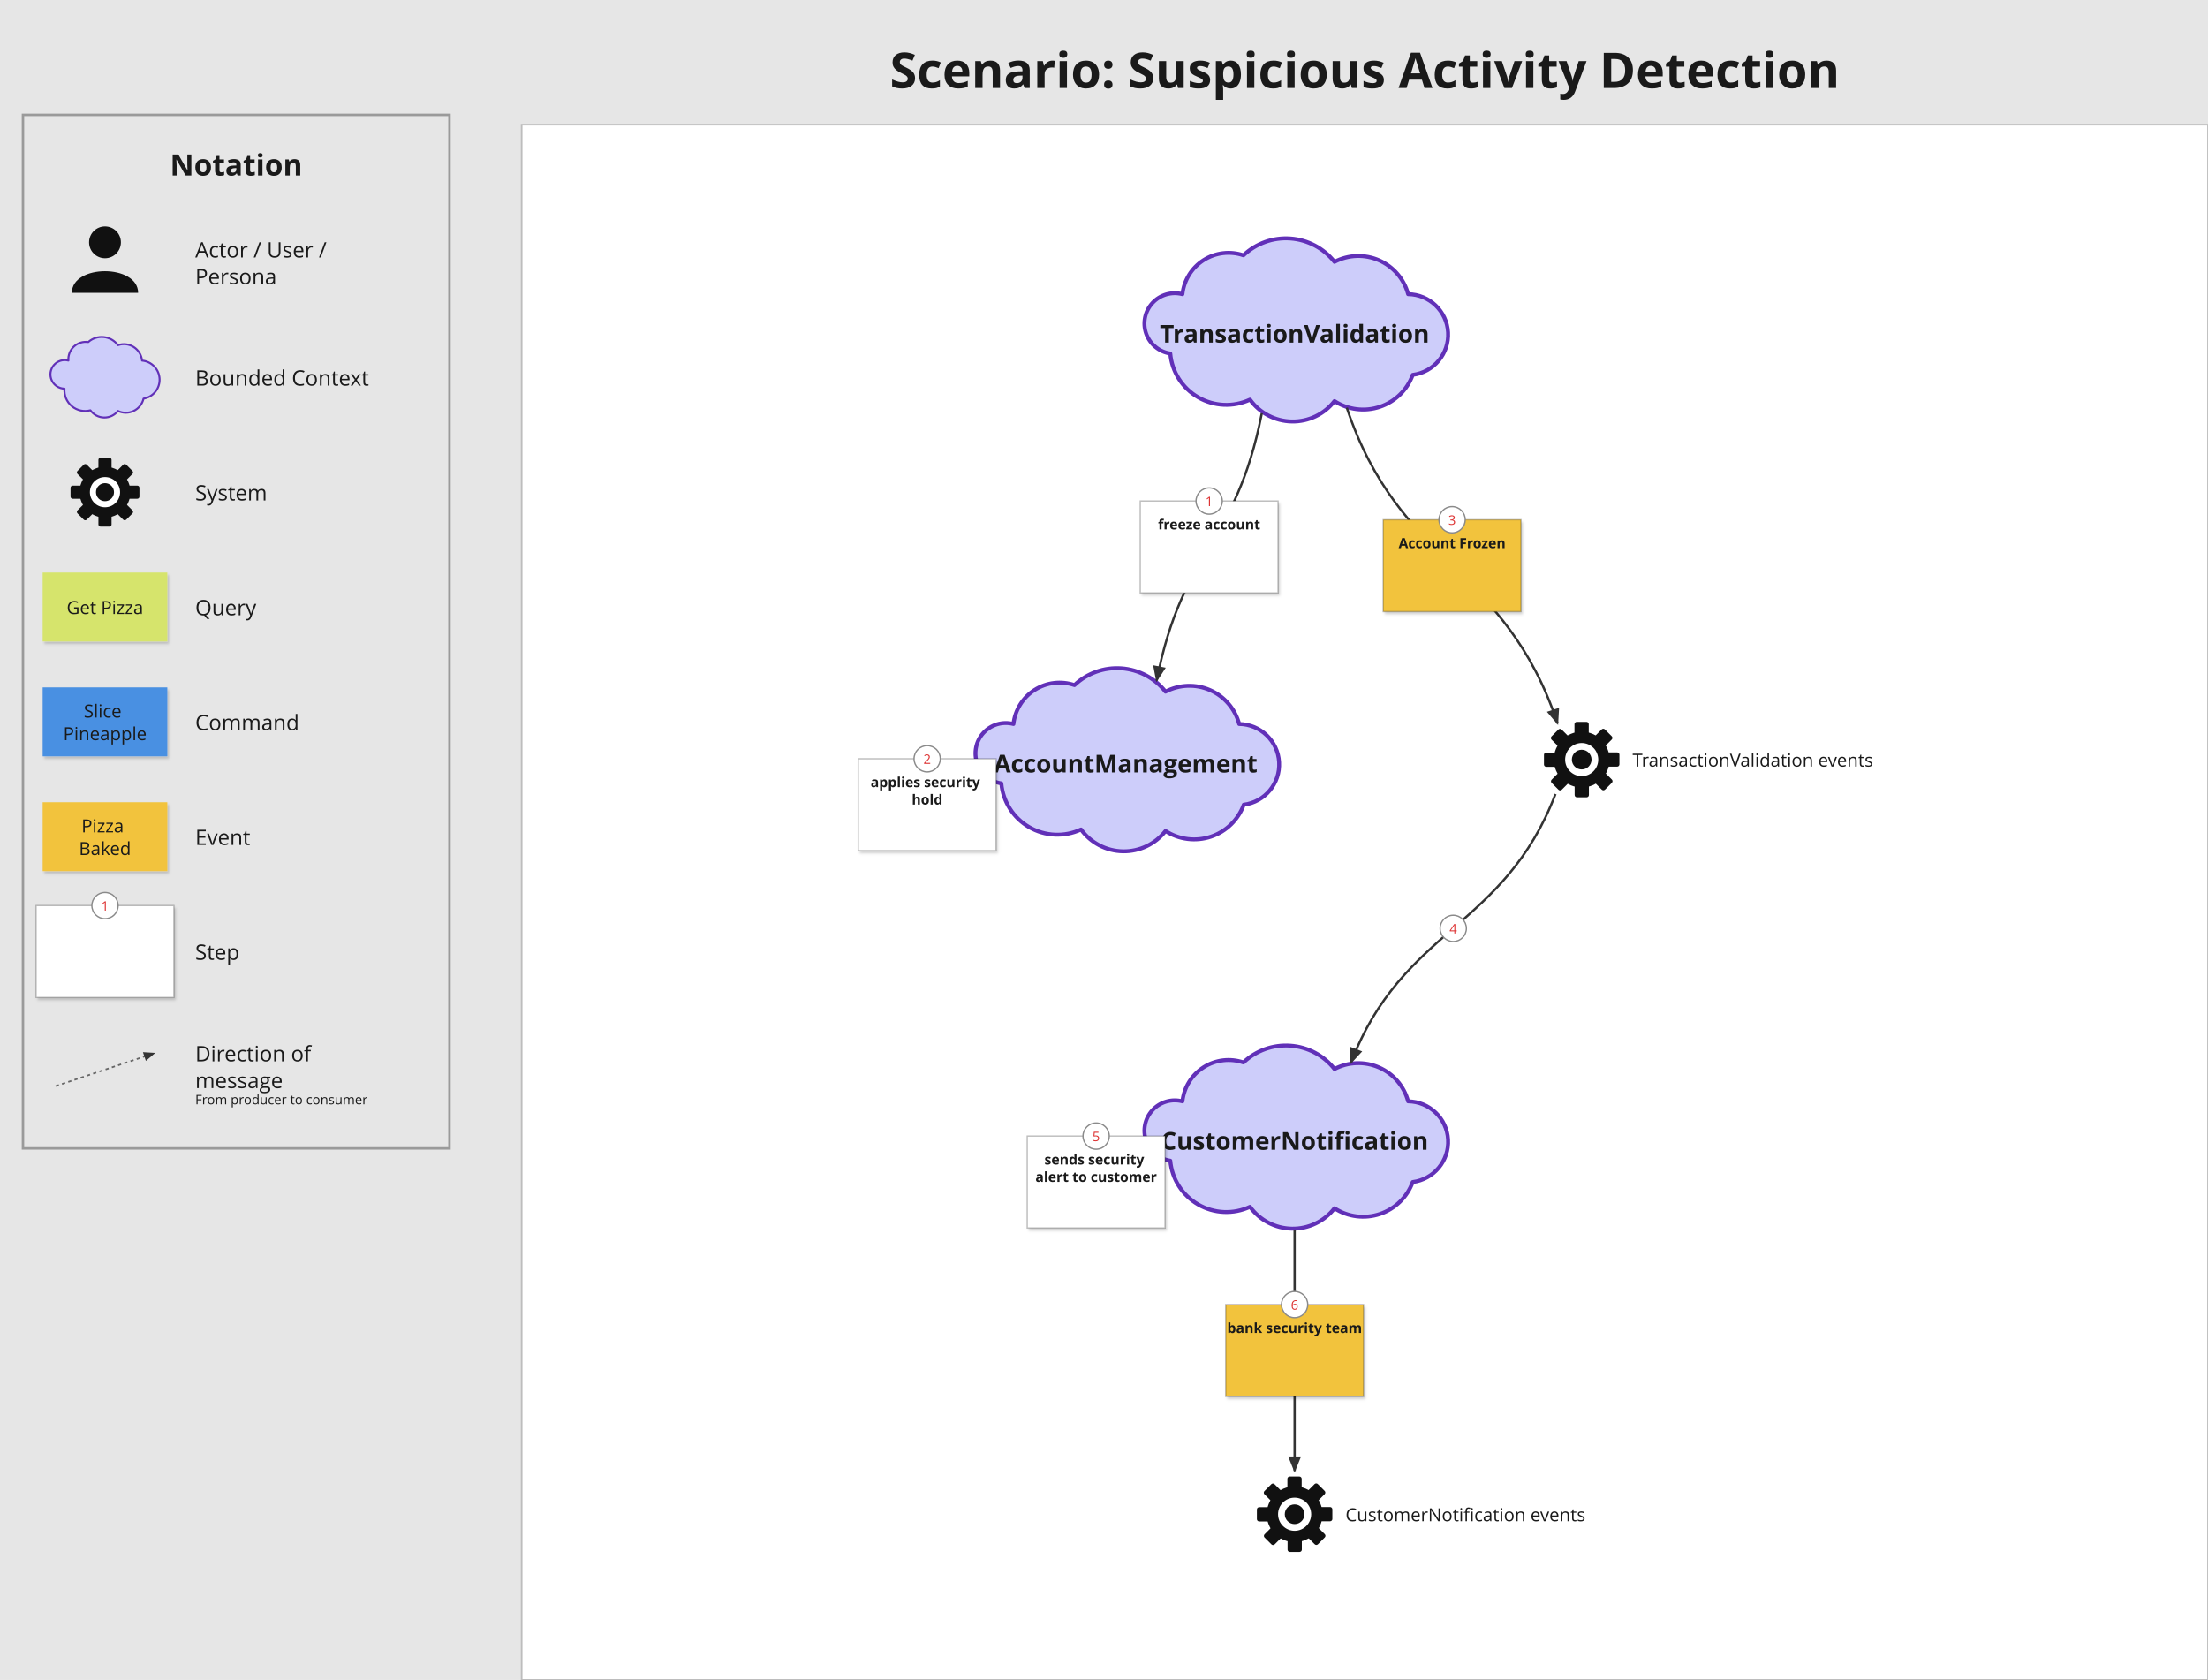
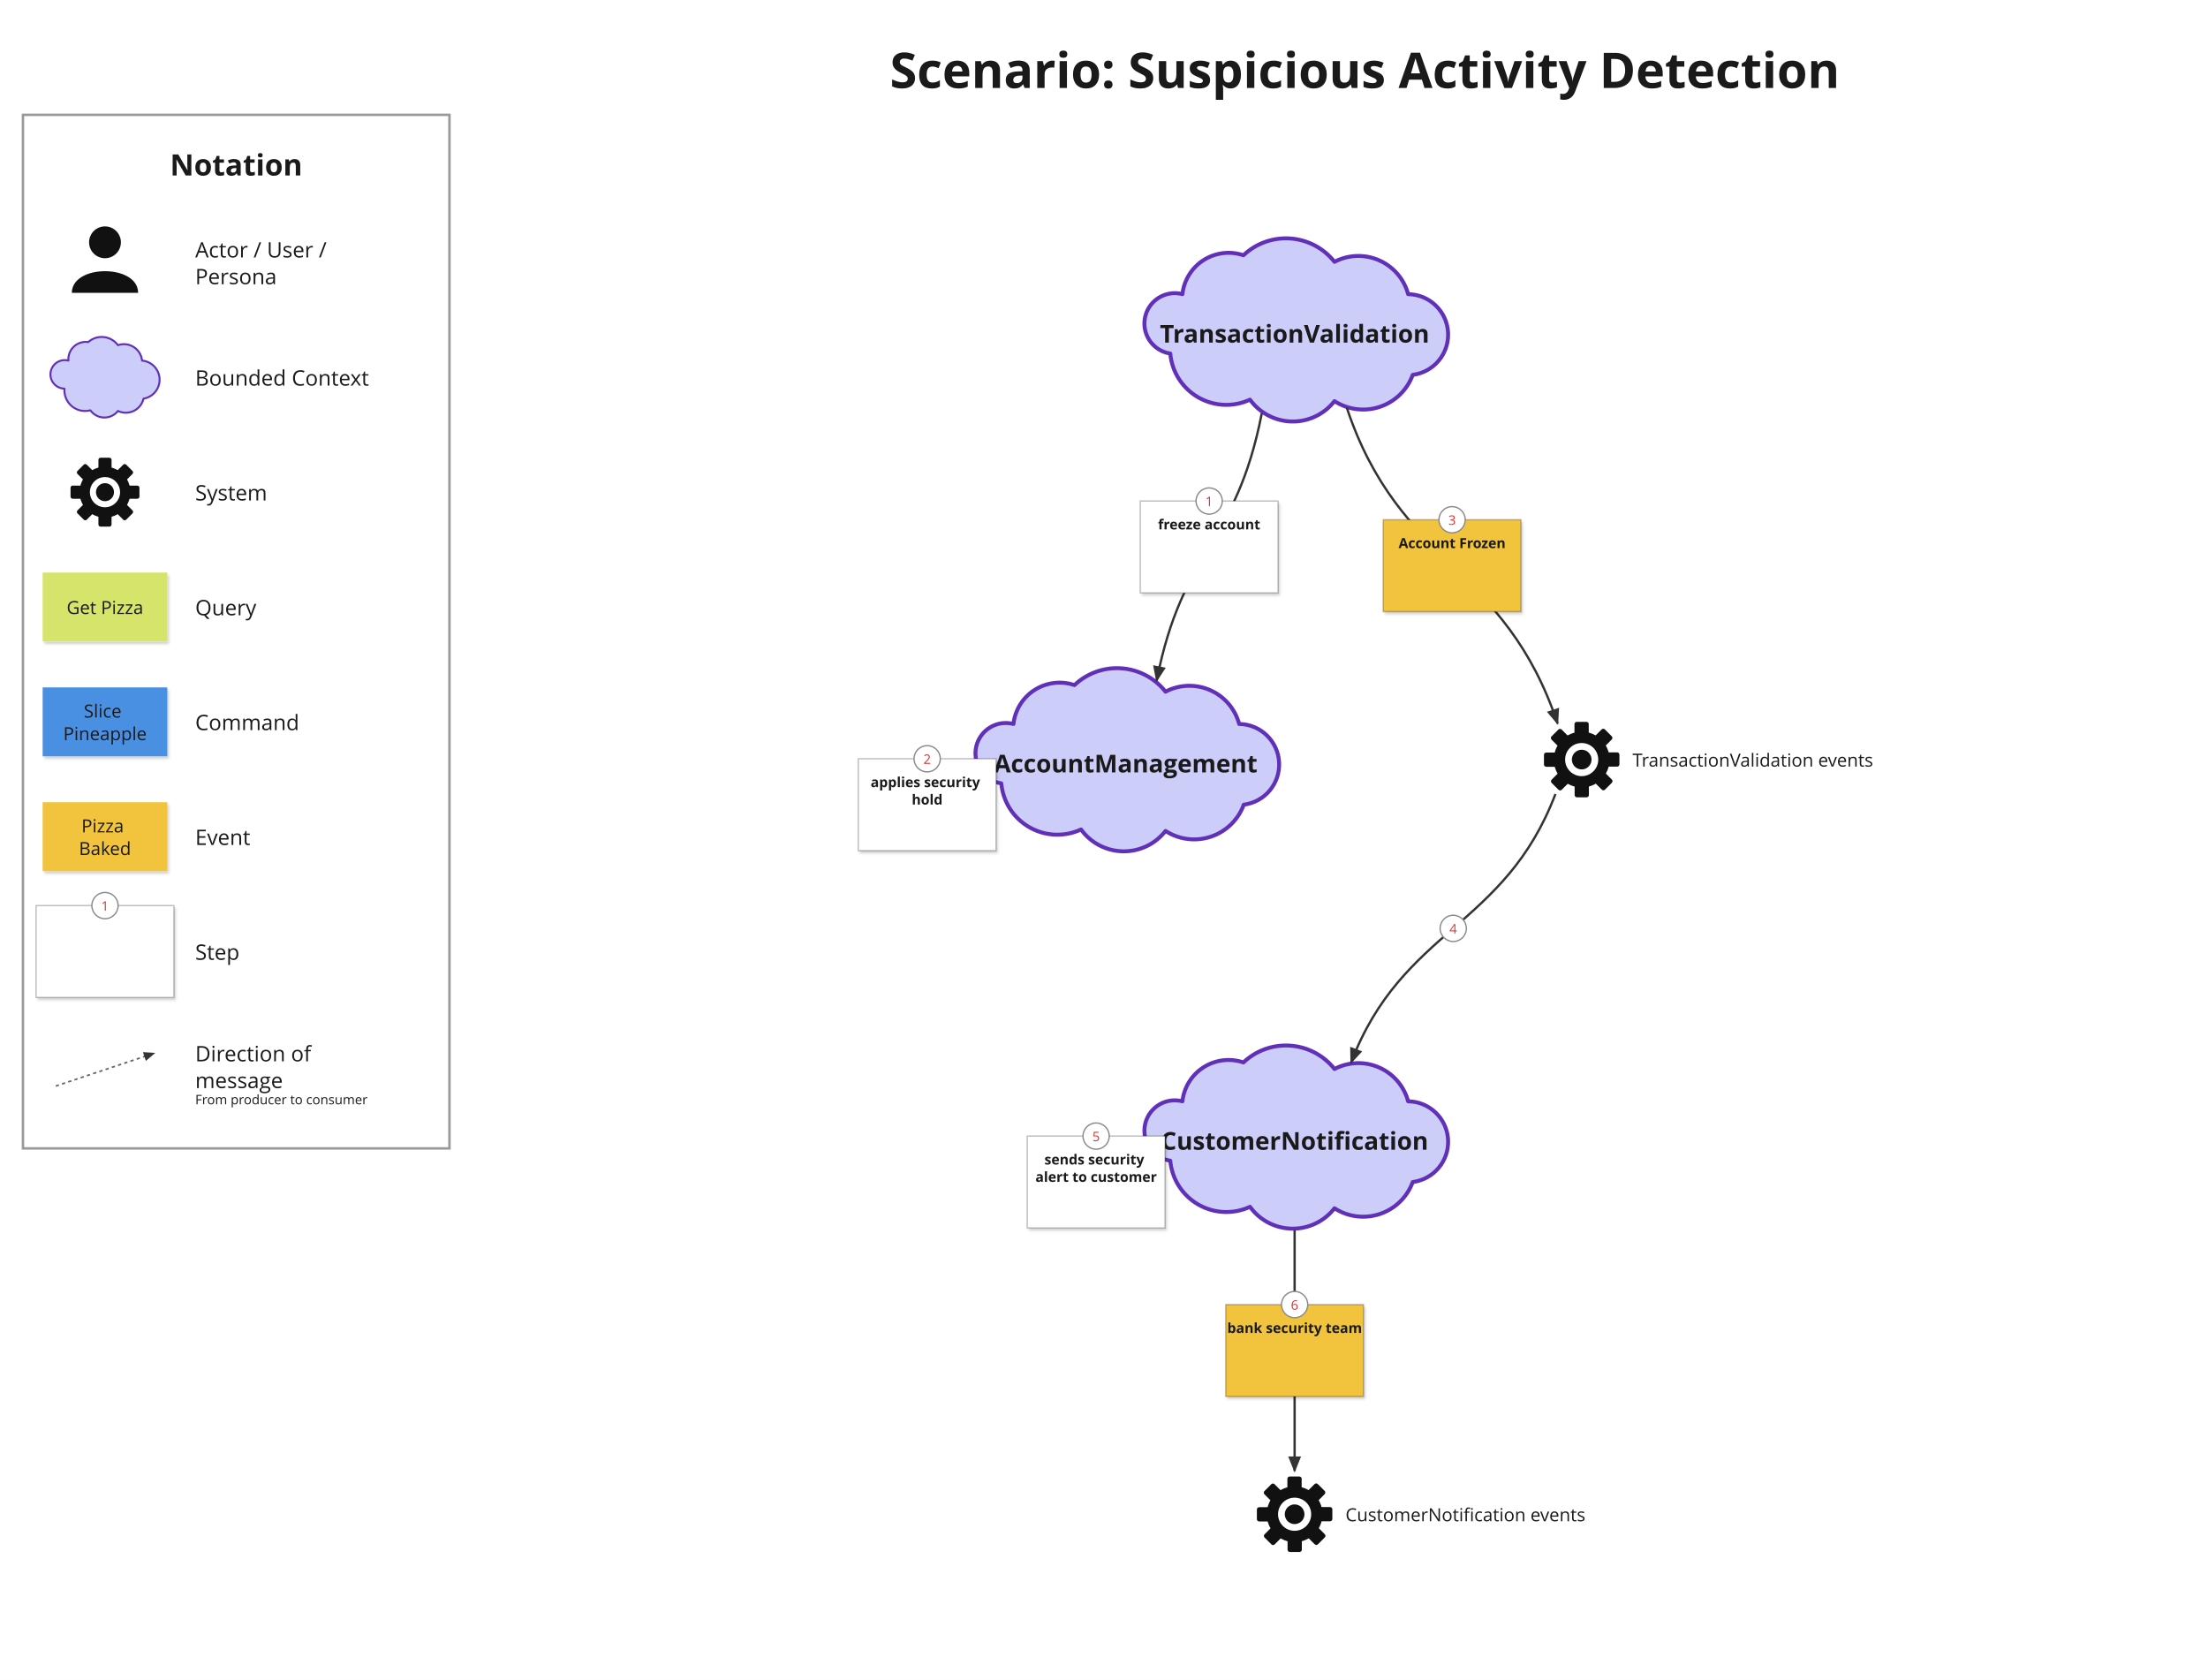
<svg xmlns="http://www.w3.org/2000/svg" width="1346" height="1024" viewBox="0 0 1346 1024" font-family="'Open Sans', Arial, Helvetica, sans-serif">
  <defs>
    <filter id="shadow" x="-20%" y="-20%" width="150%" height="160%">
      <feDropShadow dx="1" dy="1.5" stdDeviation="1" flood-opacity="0.18" />
    </filter>
    <marker id="arrow" viewBox="0 0 10 10" refX="9" refY="5" markerWidth="7" markerHeight="7" orient="auto-start-reverse">
      <path d="M0,1L10,5L0,9Z" fill="#333" />
    </marker>
    <marker id="arrow-grey" viewBox="0 0 10 10" refX="9" refY="5" markerWidth="7" markerHeight="7" orient="auto-start-reverse">
      <path d="M0,1L10,5L0,9Z" fill="#9a9a9a" />
    </marker>
  </defs>
-   <rect width="1346" height="1024" fill="#e6e6e6" />
+   <rect width="1346" height="1024" fill="#fff" />
  <text x="832" y="42" font-size="30" font-weight="700" text-anchor="middle" dominant-baseline="central" fill="#1a1a1a">
    <tspan x="832" dy="0">Scenario: Suspicious Activity Detection</tspan>
  </text>
-   <rect x="318" y="76" width="1028" height="948" fill="#fff" stroke="#bdbdbd" />
  <g transform="translate(14,70)">
-     <rect width="260" height="630" fill="#e6e6e6" stroke="#9a9a9a" stroke-width="1.5" />
+     <rect width="260" height="630" fill="#fff" stroke="#9a9a9a" stroke-width="1.5" />
    <text x="130" y="30" font-size="18" font-weight="700" text-anchor="middle" dominant-baseline="central" fill="#1a1a1a">
      <tspan x="130" dy="0">Notation</tspan>
    </text>
    <g transform="translate(50,90)">
      <circle cy="-12.3" r="9.7" fill="#111" />
      <path fill="#111" d="M-20.2,18.5C-20.2,0.9 20.2,0.9 20.2,18.5Z" />
    </g>
    <text x="105" y="81.9" font-size="13" font-weight="400" text-anchor="start" dominant-baseline="central" fill="#1a1a1a">
      <tspan x="105" dy="0">Actor / User /</tspan>
      <tspan x="105" dy="16.3">Persona</tspan>
    </text>
    <g transform="translate(50,160)">
      <path d="M-22.3,-10.2A10.6,10.6 0 0,1 -10.2,-21.5A12.3,12.3 0 0,1 7.9,-19.6A11.1,11.1 0 0,1 22.6,-10.2A11.7,11.7 0 0,1 23.5,13A11.1,11.1 0 0,1 7.9,20.5A10.5,10.5 0 0,1 -8.9,20.1A12.6,12.6 0 0,1 -24.7,6.9A8.7,8.7 0 1,1 -22.3,-10.2Z" fill="#cdcdfa" stroke="#6130b8" stroke-width="1.2" stroke-linejoin="round" />
    </g>
    <text x="105" y="160" font-size="13" font-weight="400" text-anchor="start" dominant-baseline="central" fill="#1a1a1a">
      <tspan x="105" dy="0">Bounded Context</tspan>
    </text>
    <g transform="translate(50,230)">
      <circle r="15.5" fill="#111" />
      <rect x="-4" y="-21" width="8" height="8.4" rx="1.3" fill="#111" transform="rotate(0)" />
      <rect x="-4" y="-21" width="8" height="8.4" rx="1.3" fill="#111" transform="rotate(45)" />
      <rect x="-4" y="-21" width="8" height="8.4" rx="1.3" fill="#111" transform="rotate(90)" />
      <rect x="-4" y="-21" width="8" height="8.4" rx="1.3" fill="#111" transform="rotate(135)" />
      <rect x="-4" y="-21" width="8" height="8.4" rx="1.3" fill="#111" transform="rotate(180)" />
      <rect x="-4" y="-21" width="8" height="8.4" rx="1.3" fill="#111" transform="rotate(225)" />
      <rect x="-4" y="-21" width="8" height="8.4" rx="1.3" fill="#111" transform="rotate(270)" />
      <rect x="-4" y="-21" width="8" height="8.4" rx="1.3" fill="#111" transform="rotate(315)" />
      <circle r="9.2" fill="#fff" />
      <circle r="5.5" fill="#111" />
    </g>
    <text x="105" y="230" font-size="13" font-weight="400" text-anchor="start" dominant-baseline="central" fill="#1a1a1a">
      <tspan x="105" dy="0">System</tspan>
    </text>
    <g transform="translate(50,300)">
      <rect x="-38" y="-21" width="76" height="42" fill="#d6e46c" filter="url(#shadow)" />
      <text x="0" y="0" font-size="11" font-weight="400" text-anchor="middle" dominant-baseline="central" fill="#1a1a1a">
        <tspan x="0" dy="0">Get Pizza</tspan>
      </text>
    </g>
    <text x="105" y="300" font-size="13" font-weight="400" text-anchor="start" dominant-baseline="central" fill="#1a1a1a">
      <tspan x="105" dy="0">Query</tspan>
    </text>
    <g transform="translate(50,370)">
      <rect x="-38" y="-21" width="76" height="42" fill="#4a90e2" filter="url(#shadow)" />
      <text x="0" y="-6.9" font-size="11" font-weight="400" text-anchor="middle" dominant-baseline="central" fill="#1a1a1a">
        <tspan x="0" dy="0">Slice</tspan>
        <tspan x="0" dy="13.8">Pineapple</tspan>
      </text>
    </g>
    <text x="105" y="370" font-size="13" font-weight="400" text-anchor="start" dominant-baseline="central" fill="#1a1a1a">
      <tspan x="105" dy="0">Command</tspan>
    </text>
    <g transform="translate(50,440)">
      <rect x="-38" y="-21" width="76" height="42" fill="#f2c33c" filter="url(#shadow)" />
      <text x="0" y="-6.9" font-size="11" font-weight="400" text-anchor="middle" dominant-baseline="central" fill="#1a1a1a">
        <tspan x="0" dy="0">Pizza</tspan>
        <tspan x="0" dy="13.8">Baked</tspan>
      </text>
    </g>
    <text x="105" y="440" font-size="13" font-weight="400" text-anchor="start" dominant-baseline="central" fill="#1a1a1a">
      <tspan x="105" dy="0">Event</tspan>
    </text>
    <g transform="translate(50,510)">
      <rect x="-42" y="-28" width="84" height="56" fill="#ffffff" stroke="rgba(0,0,0,.25)" stroke-width="0.8" filter="url(#shadow)" />
      <circle cy="-28" r="8" fill="#fff" stroke="#8a8a8a" stroke-width="0.8" />
      <text x="0" y="-28" font-size="8" font-weight="400" text-anchor="middle" dominant-baseline="central" fill="#d33">
        <tspan x="0" dy="0">1</tspan>
      </text>
    </g>
    <text x="105" y="510" font-size="13" font-weight="400" text-anchor="start" dominant-baseline="central" fill="#1a1a1a">
      <tspan x="105" dy="0">Step</tspan>
    </text>
    <g transform="translate(50,580)">
      <path d="M-30,12L30,-8" stroke="#666" stroke-dasharray="2 2" marker-end="url(#arrow)" />
    </g>
    <text x="105" y="571.9" font-size="13" font-weight="400" text-anchor="start" dominant-baseline="central" fill="#1a1a1a">
      <tspan x="105" dy="0">Direction of</tspan>
      <tspan x="105" dy="16.3">message</tspan>
    </text>
    <text x="105" y="600" font-size="8" font-weight="400" text-anchor="start" dominant-baseline="central" fill="#1a1a1a">
      <tspan x="105" dy="0">From producer to consumer</tspan>
    </text>
  </g>
  <g transform="translate(531.2,86)">
    <g transform="translate(155,377)">
      <path d="M-68.4,-21.7A28.3,28.3 0 0,1 -31.2,-45.4A37.7,37.7 0 0,1 24.3,-41.4A31.4,31.4 0 0,1 69.2,-21.7A24.7,24.7 0 0,1 72,27.5A32.2,32.2 0 0,1 24.3,43.5A32.2,32.2 0 0,1 -27.2,42.6A34.3,34.3 0 0,1 -75.8,14.5A18.5,18.5 0 1,1 -68.4,-21.7Z" fill="#cdcdfa" stroke="#6130b8" stroke-width="2.4" stroke-linejoin="round" />
    </g>
    <text x="155" y="379" font-size="15" font-weight="700" text-anchor="middle" dominant-baseline="central" fill="#1a1a1a">
      <tspan x="155" dy="0">AccountManagement</tspan>
    </text>
    <g transform="translate(258,115)">
      <path d="M-68.4,-21.7A28.3,28.3 0 0,1 -31.2,-45.4A37.7,37.7 0 0,1 24.3,-41.4A31.4,31.4 0 0,1 69.2,-21.7A24.7,24.7 0 0,1 72,27.5A32.2,32.2 0 0,1 24.3,43.5A32.2,32.2 0 0,1 -27.2,42.6A34.3,34.3 0 0,1 -75.8,14.5A18.5,18.5 0 1,1 -68.4,-21.7Z" fill="#cdcdfa" stroke="#6130b8" stroke-width="2.4" stroke-linejoin="round" />
    </g>
    <text x="258" y="117" font-size="15" font-weight="700" text-anchor="middle" dominant-baseline="central" fill="#1a1a1a">
      <tspan x="258" dy="0">TransactionValidation</tspan>
    </text>
    <g transform="translate(258,607)">
      <path d="M-68.4,-21.7A28.3,28.3 0 0,1 -31.2,-45.4A37.7,37.7 0 0,1 24.3,-41.4A31.4,31.4 0 0,1 69.2,-21.7A24.7,24.7 0 0,1 72,27.5A32.2,32.2 0 0,1 24.3,43.5A32.2,32.2 0 0,1 -27.2,42.6A34.3,34.3 0 0,1 -75.8,14.5A18.5,18.5 0 1,1 -68.4,-21.7Z" fill="#cdcdfa" stroke="#6130b8" stroke-width="2.4" stroke-linejoin="round" />
    </g>
    <text x="258" y="609" font-size="15" font-weight="700" text-anchor="middle" dominant-baseline="central" fill="#1a1a1a">
      <tspan x="258" dy="0">CustomerNotification</tspan>
    </text>
    <g transform="translate(433,377)">
      <circle r="17" fill="#111" />
      <rect x="-4.4" y="-23" width="8.7" height="9.2" rx="1.4" fill="#111" transform="rotate(0)" />
      <rect x="-4.4" y="-23" width="8.7" height="9.2" rx="1.4" fill="#111" transform="rotate(45)" />
      <rect x="-4.4" y="-23" width="8.7" height="9.2" rx="1.4" fill="#111" transform="rotate(90)" />
      <rect x="-4.4" y="-23" width="8.7" height="9.2" rx="1.4" fill="#111" transform="rotate(135)" />
      <rect x="-4.4" y="-23" width="8.7" height="9.2" rx="1.4" fill="#111" transform="rotate(180)" />
      <rect x="-4.4" y="-23" width="8.7" height="9.2" rx="1.4" fill="#111" transform="rotate(225)" />
      <rect x="-4.4" y="-23" width="8.7" height="9.2" rx="1.4" fill="#111" transform="rotate(270)" />
      <rect x="-4.4" y="-23" width="8.7" height="9.2" rx="1.4" fill="#111" transform="rotate(315)" />
      <circle r="10.1" fill="#fff" />
      <circle r="6" fill="#111" />
    </g>
    <g transform="translate(258,837)">
      <circle r="17" fill="#111" />
      <rect x="-4.4" y="-23" width="8.7" height="9.2" rx="1.4" fill="#111" transform="rotate(0)" />
      <rect x="-4.4" y="-23" width="8.7" height="9.2" rx="1.4" fill="#111" transform="rotate(45)" />
      <rect x="-4.4" y="-23" width="8.7" height="9.2" rx="1.4" fill="#111" transform="rotate(90)" />
      <rect x="-4.4" y="-23" width="8.7" height="9.2" rx="1.4" fill="#111" transform="rotate(135)" />
      <rect x="-4.4" y="-23" width="8.7" height="9.2" rx="1.4" fill="#111" transform="rotate(180)" />
      <rect x="-4.4" y="-23" width="8.7" height="9.2" rx="1.4" fill="#111" transform="rotate(225)" />
      <rect x="-4.4" y="-23" width="8.7" height="9.2" rx="1.4" fill="#111" transform="rotate(270)" />
      <rect x="-4.4" y="-23" width="8.7" height="9.2" rx="1.4" fill="#111" transform="rotate(315)" />
      <circle r="10.1" fill="#fff" />
      <circle r="6" fill="#111" />
    </g>
    <path d="M238,165.9C222,247.4 189.9,247.4 173.9,328.9" fill="none" stroke="#333" stroke-width="1.4" marker-end="url(#arrow)" />
    <path d="M289.8,162.5C321.9,258.8 386.2,258.8 418.3,355" fill="none" stroke="#333" stroke-width="1.4" marker-end="url(#arrow)" />
    <path d="M417,398C385.8,479.9 323.6,479.9 292.4,561.7" fill="none" stroke="#333" stroke-width="1.4" marker-end="url(#arrow)" />
    <path d="M258,663.8C258,737.2 258,737.2 258,810.6" fill="none" stroke="#333" stroke-width="1.4" marker-end="url(#arrow)" />
    <g transform="translate(354.7,479.9)">
      <circle r="8" fill="#fff" stroke="#8a8a8a" stroke-width="0.8" />
      <text x="0" y="0" font-size="8" font-weight="400" text-anchor="middle" dominant-baseline="central" fill="#d33">
        <tspan x="0" dy="0">4</tspan>
      </text>
    </g>
    <g transform="translate(205.9,247.4)">
      <rect x="-42" y="-28" width="84" height="56" fill="#ffffff" stroke="rgba(0,0,0,.25)" stroke-width="0.8" filter="url(#shadow)" />
      <text x="0" y="-14" font-size="8.5" font-weight="700" text-anchor="middle" dominant-baseline="central" fill="#1a1a1a">
        <tspan x="0" dy="0">freeze account</tspan>
      </text>
      <circle cy="-28" r="8" fill="#fff" stroke="#8a8a8a" stroke-width="0.8" />
      <text x="0" y="-28" font-size="8" font-weight="400" text-anchor="middle" dominant-baseline="central" fill="#d33">
        <tspan x="0" dy="0">1</tspan>
      </text>
    </g>
    <g transform="translate(34,404.5)">
      <rect x="-42" y="-28" width="84" height="56" fill="#ffffff" stroke="rgba(0,0,0,.25)" stroke-width="0.8" filter="url(#shadow)" />
      <text x="0" y="-14" font-size="8.5" font-weight="700" text-anchor="middle" dominant-baseline="central" fill="#1a1a1a">
        <tspan x="0" dy="0">applies security</tspan>
        <tspan x="0" dy="10.6">hold</tspan>
      </text>
      <circle cy="-28" r="8" fill="#fff" stroke="#8a8a8a" stroke-width="0.8" />
      <text x="0" y="-28" font-size="8" font-weight="400" text-anchor="middle" dominant-baseline="central" fill="#d33">
        <tspan x="0" dy="0">2</tspan>
      </text>
    </g>
    <g transform="translate(354,258.8)">
      <rect x="-42" y="-28" width="84" height="56" fill="#f2c33c" stroke="rgba(0,0,0,.25)" stroke-width="0.8" filter="url(#shadow)" />
      <text x="0" y="-14" font-size="8.5" font-weight="700" text-anchor="middle" dominant-baseline="central" fill="#1a1a1a">
        <tspan x="0" dy="0">Account Frozen</tspan>
      </text>
      <circle cy="-28" r="8" fill="#fff" stroke="#8a8a8a" stroke-width="0.8" />
      <text x="0" y="-28" font-size="8" font-weight="400" text-anchor="middle" dominant-baseline="central" fill="#d33">
        <tspan x="0" dy="0">3</tspan>
      </text>
    </g>
    <g transform="translate(137,634.5)">
      <rect x="-42" y="-28" width="84" height="56" fill="#ffffff" stroke="rgba(0,0,0,.25)" stroke-width="0.8" filter="url(#shadow)" />
      <text x="0" y="-14" font-size="8.5" font-weight="700" text-anchor="middle" dominant-baseline="central" fill="#1a1a1a">
        <tspan x="0" dy="0">sends security</tspan>
        <tspan x="0" dy="10.6">alert to customer</tspan>
      </text>
      <circle cy="-28" r="8" fill="#fff" stroke="#8a8a8a" stroke-width="0.8" />
      <text x="0" y="-28" font-size="8" font-weight="400" text-anchor="middle" dominant-baseline="central" fill="#d33">
        <tspan x="0" dy="0">5</tspan>
      </text>
    </g>
    <g transform="translate(258,737.2)">
      <rect x="-42" y="-28" width="84" height="56" fill="#f2c33c" stroke="rgba(0,0,0,.25)" stroke-width="0.8" filter="url(#shadow)" />
      <text x="0" y="-14" font-size="8.5" font-weight="700" text-anchor="middle" dominant-baseline="central" fill="#1a1a1a">
        <tspan x="0" dy="0">bank security team</tspan>
      </text>
      <circle cy="-28" r="8" fill="#fff" stroke="#8a8a8a" stroke-width="0.8" />
      <text x="0" y="-28" font-size="8" font-weight="400" text-anchor="middle" dominant-baseline="central" fill="#d33">
        <tspan x="0" dy="0">6</tspan>
      </text>
    </g>
    <text x="464" y="377" font-size="11" font-weight="400" text-anchor="start" dominant-baseline="central" fill="#1a1a1a">
      <tspan x="464" dy="0">TransactionValidation events</tspan>
    </text>
    <text x="289" y="837" font-size="11" font-weight="400" text-anchor="start" dominant-baseline="central" fill="#1a1a1a">
      <tspan x="289" dy="0">CustomerNotification events</tspan>
    </text>
  </g>
</svg>
